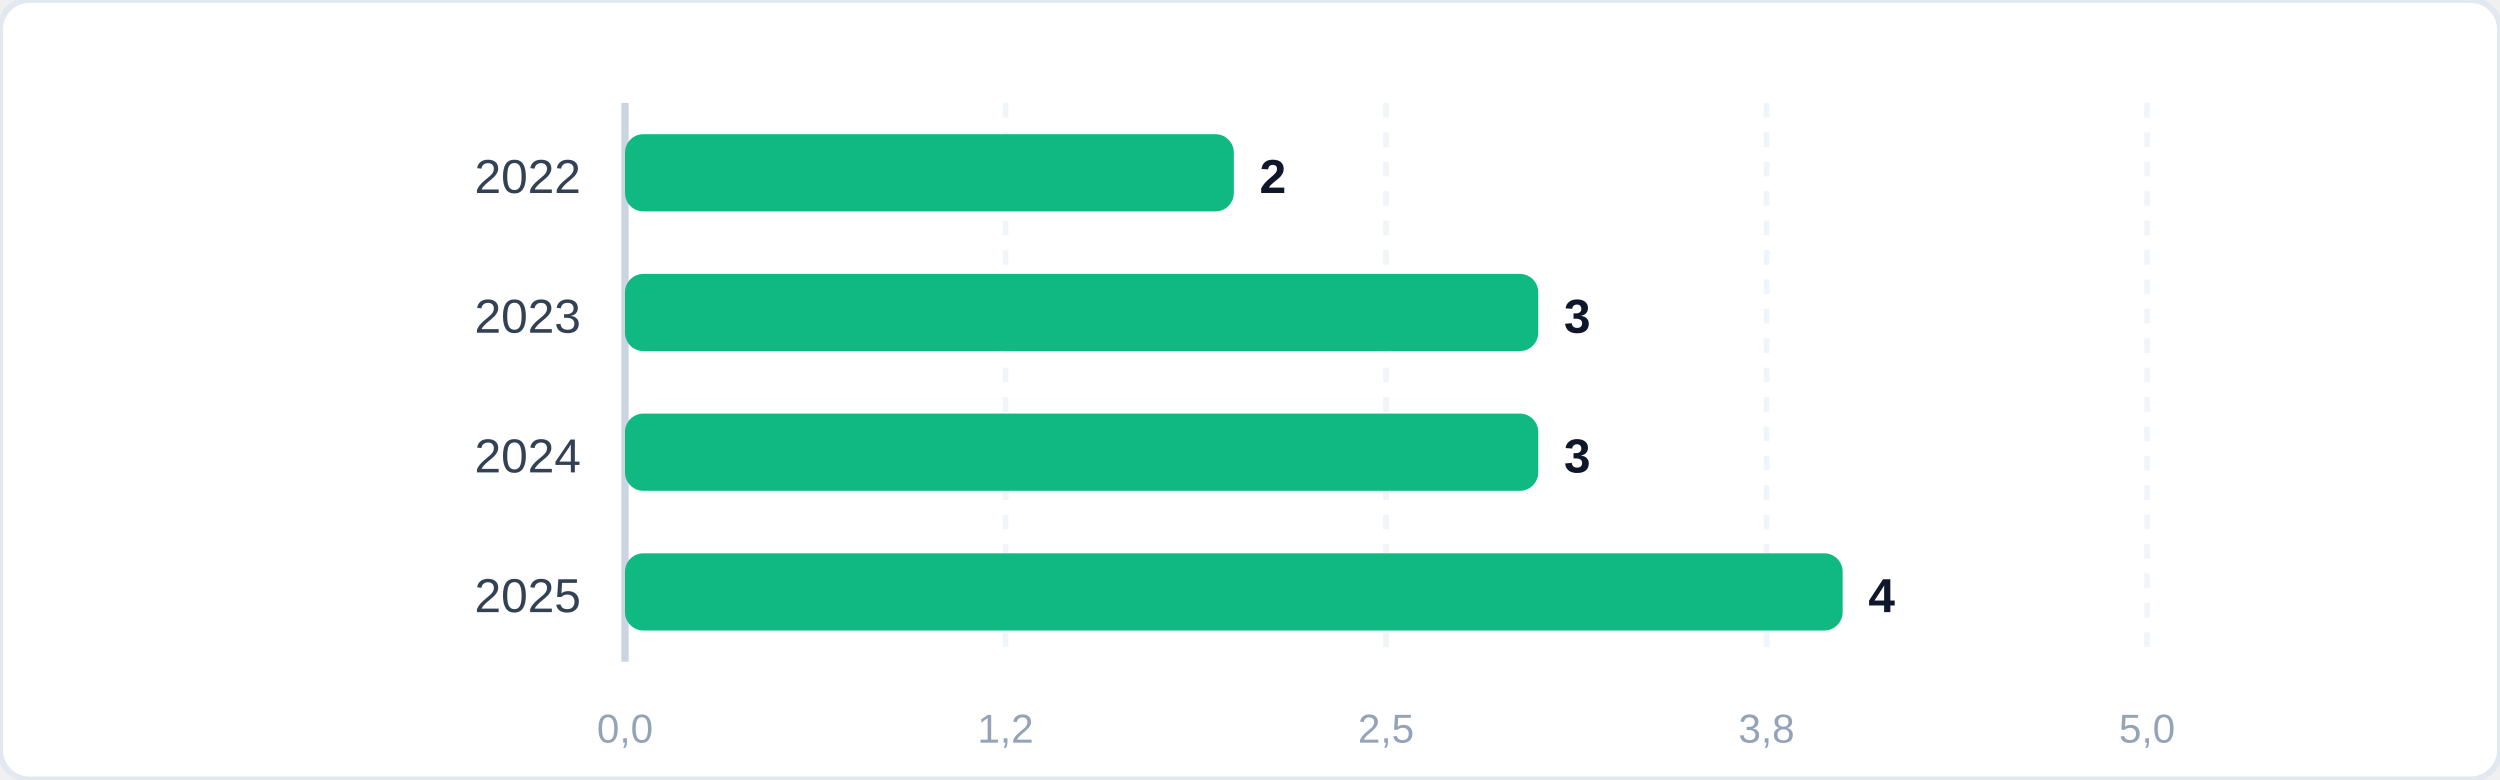
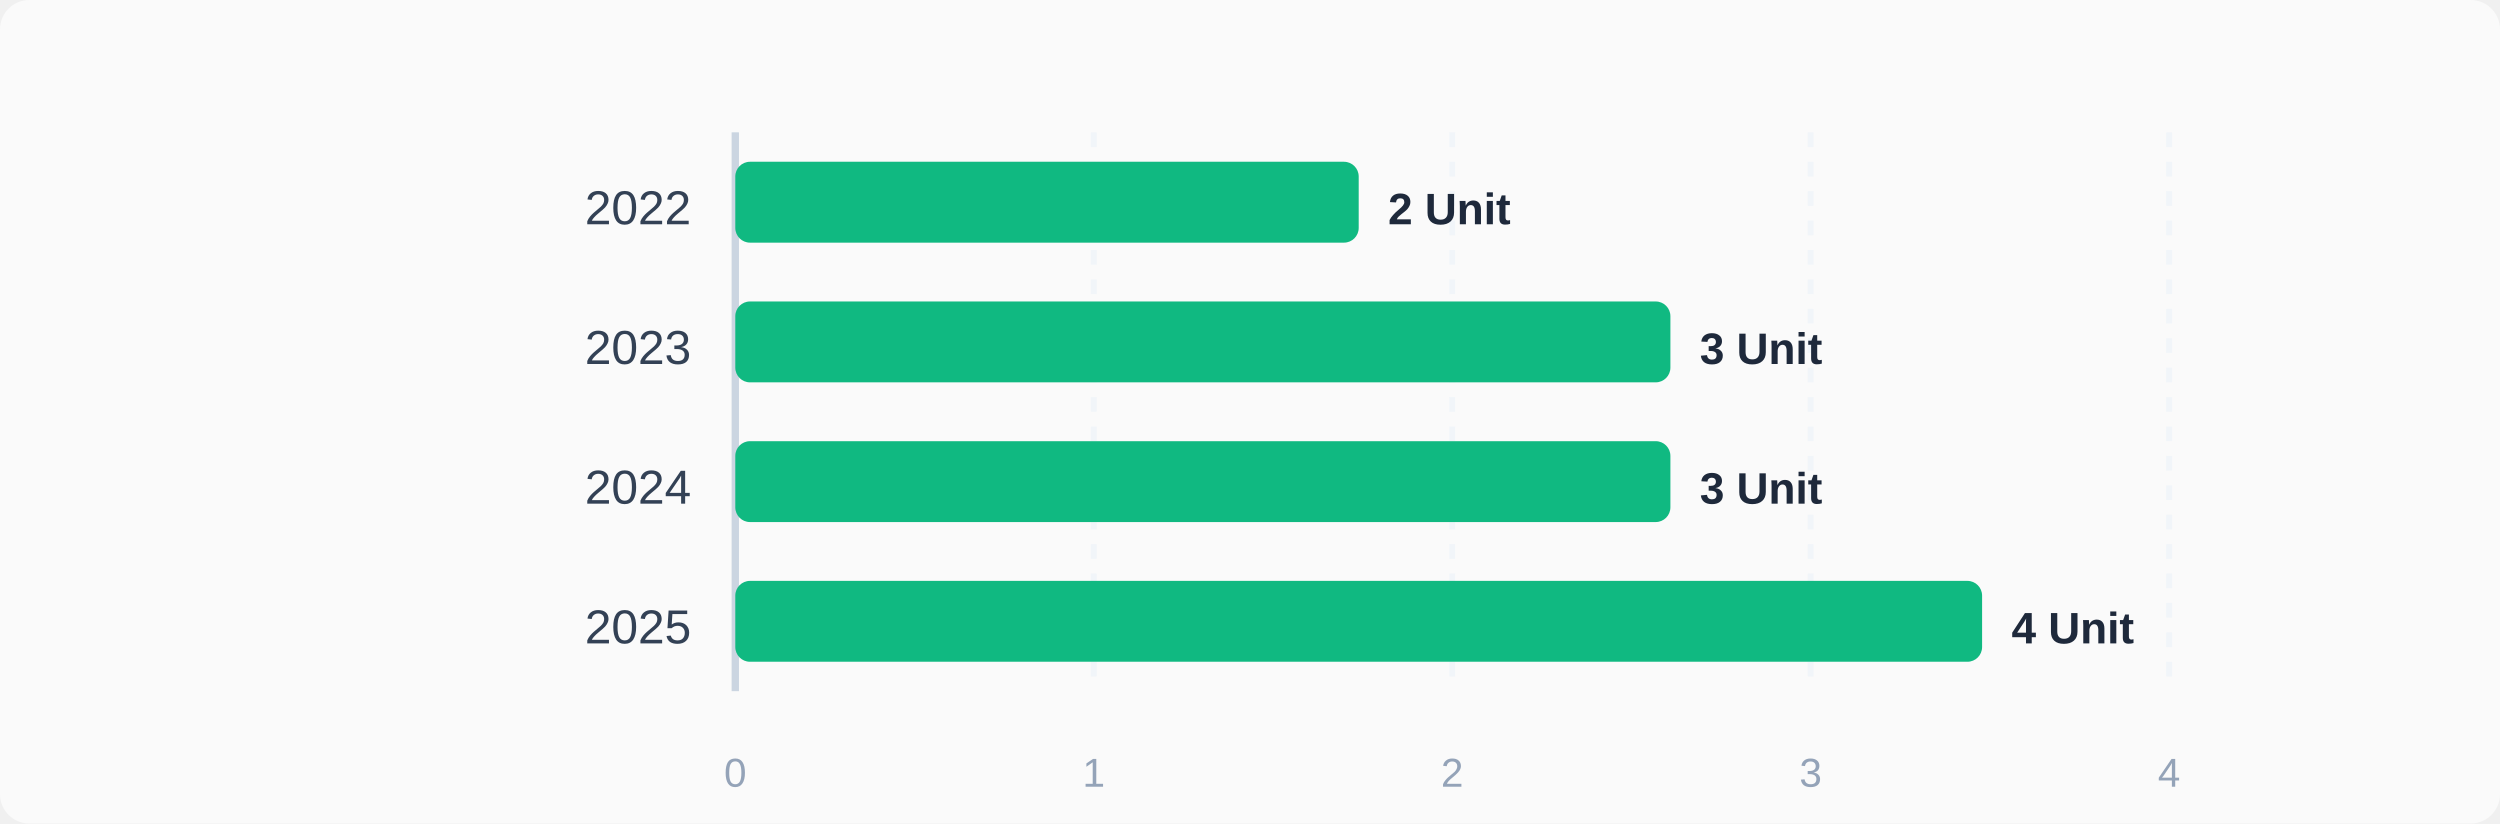
- <svg xmlns="http://www.w3.org/2000/svg" viewBox="0 0 340 106" width="100%" style="font-family: 'Liberation Sans', Arial, sans-serif;">
-   <rect width="340" height="106" rx="4" fill="#FFFFFF" stroke="#E2E8F0" stroke-width="0.8" />
-   <line x1="85.0" y1="14" x2="85.0" y2="90" stroke="#F1F5F9" stroke-width="0.8" stroke-dasharray="2,2" />
-   <text x="85.0" y="101" font-size="5.5" fill="#94A3B8" text-anchor="middle">0,0</text>
-   <line x1="136.75" y1="14" x2="136.75" y2="90" stroke="#F1F5F9" stroke-width="0.8" stroke-dasharray="2,2" />
-   <text x="136.75" y="101" font-size="5.5" fill="#94A3B8" text-anchor="middle">1,2</text>
-   <line x1="188.5" y1="14" x2="188.5" y2="90" stroke="#F1F5F9" stroke-width="0.8" stroke-dasharray="2,2" />
-   <text x="188.5" y="101" font-size="5.5" fill="#94A3B8" text-anchor="middle">2,5</text>
-   <line x1="240.25" y1="14" x2="240.25" y2="90" stroke="#F1F5F9" stroke-width="0.8" stroke-dasharray="2,2" />
-   <text x="240.25" y="101" font-size="5.5" fill="#94A3B8" text-anchor="middle">3,8</text>
-   <line x1="292.0" y1="14" x2="292.0" y2="90" stroke="#F1F5F9" stroke-width="0.8" stroke-dasharray="2,2" />
-   <text x="292.0" y="101" font-size="5.5" fill="#94A3B8" text-anchor="middle">5,0</text>
-   <line x1="85" y1="14" x2="85" y2="90" stroke="#CBD5E1" stroke-width="1" />
-   <text x="79" y="26.25" font-size="6.5" fill="#334155" text-anchor="end">2022</text>
-   <rect x="85" y="18.25" width="82.8" height="10.5" rx="2.5" fill="#10B981" />
-   <text x="171.3" y="26.25" font-size="6.5" font-weight="bold" fill="#0F172A">2</text>
-   <text x="79" y="45.25" font-size="6.5" fill="#334155" text-anchor="end">2023</text>
-   <rect x="85" y="37.25" width="124.2" height="10.5" rx="2.5" fill="#10B981" />
-   <text x="212.7" y="45.25" font-size="6.5" font-weight="bold" fill="#0F172A">3</text>
-   <text x="79" y="64.25" font-size="6.5" fill="#334155" text-anchor="end">2024</text>
-   <rect x="85" y="56.25" width="124.2" height="10.5" rx="2.5" fill="#10B981" />
-   <text x="212.7" y="64.25" font-size="6.5" font-weight="bold" fill="#0F172A">3</text>
-   <text x="79" y="83.25" font-size="6.5" fill="#334155" text-anchor="end">2025</text>
-   <rect x="85" y="75.25" width="165.6" height="10.5" rx="2.5" fill="#10B981" />
-   <text x="254.1" y="83.25" font-size="6.5" font-weight="bold" fill="#0F172A">4</text>
+ <svg xmlns="http://www.w3.org/2000/svg" viewBox="0 0 340 112" width="100%" height="112pt" style="font-family: 'Liberation Sans', Arial, sans-serif;">
+   <rect width="340" height="112" fill="#FAFAFA" rx="4" />
+   <line x1="100.0" y1="18" x2="100.0" y2="94" stroke="#F1F5F9" stroke-width="0.8" stroke-dasharray="2,2" />
+   <text x="100.0" y="107" font-size="5.5" fill="#94A3B8" text-anchor="middle">0</text>
+   <line x1="148.75" y1="18" x2="148.75" y2="94" stroke="#F1F5F9" stroke-width="0.8" stroke-dasharray="2,2" />
+   <text x="148.75" y="107" font-size="5.5" fill="#94A3B8" text-anchor="middle">1</text>
+   <line x1="197.5" y1="18" x2="197.5" y2="94" stroke="#F1F5F9" stroke-width="0.8" stroke-dasharray="2,2" />
+   <text x="197.5" y="107" font-size="5.5" fill="#94A3B8" text-anchor="middle">2</text>
+   <line x1="246.25" y1="18" x2="246.25" y2="94" stroke="#F1F5F9" stroke-width="0.8" stroke-dasharray="2,2" />
+   <text x="246.25" y="107" font-size="5.5" fill="#94A3B8" text-anchor="middle">3</text>
+   <line x1="295.0" y1="18" x2="295.0" y2="94" stroke="#F1F5F9" stroke-width="0.8" stroke-dasharray="2,2" />
+   <text x="295.0" y="107" font-size="5.5" fill="#94A3B8" text-anchor="middle">4</text>
+   <line x1="100" y1="18" x2="100" y2="94" stroke="#CBD5E1" stroke-width="1" />
+   <text x="94" y="30.5" font-size="6.5" fill="#334155" text-anchor="end">2022</text>
+   <rect x="100" y="22" width="84.783" height="11" rx="2" fill="#10B981" />
+   <text x="188.783" y="30.5" font-size="6" font-weight="bold" fill="#1E293B">2 Unit</text>
+   <text x="94" y="49.5" font-size="6.5" fill="#334155" text-anchor="end">2023</text>
+   <rect x="100" y="41" width="127.174" height="11" rx="2" fill="#10B981" />
+   <text x="231.174" y="49.5" font-size="6" font-weight="bold" fill="#1E293B">3 Unit</text>
+   <text x="94" y="68.5" font-size="6.5" fill="#334155" text-anchor="end">2024</text>
+   <rect x="100" y="60" width="127.174" height="11" rx="2" fill="#10B981" />
+   <text x="231.174" y="68.5" font-size="6" font-weight="bold" fill="#1E293B">3 Unit</text>
+   <text x="94" y="87.5" font-size="6.5" fill="#334155" text-anchor="end">2025</text>
+   <rect x="100" y="79" width="169.565" height="11" rx="2" fill="#10B981" />
+   <text x="273.565" y="87.5" font-size="6" font-weight="bold" fill="#1E293B">4 Unit</text>
</svg>
